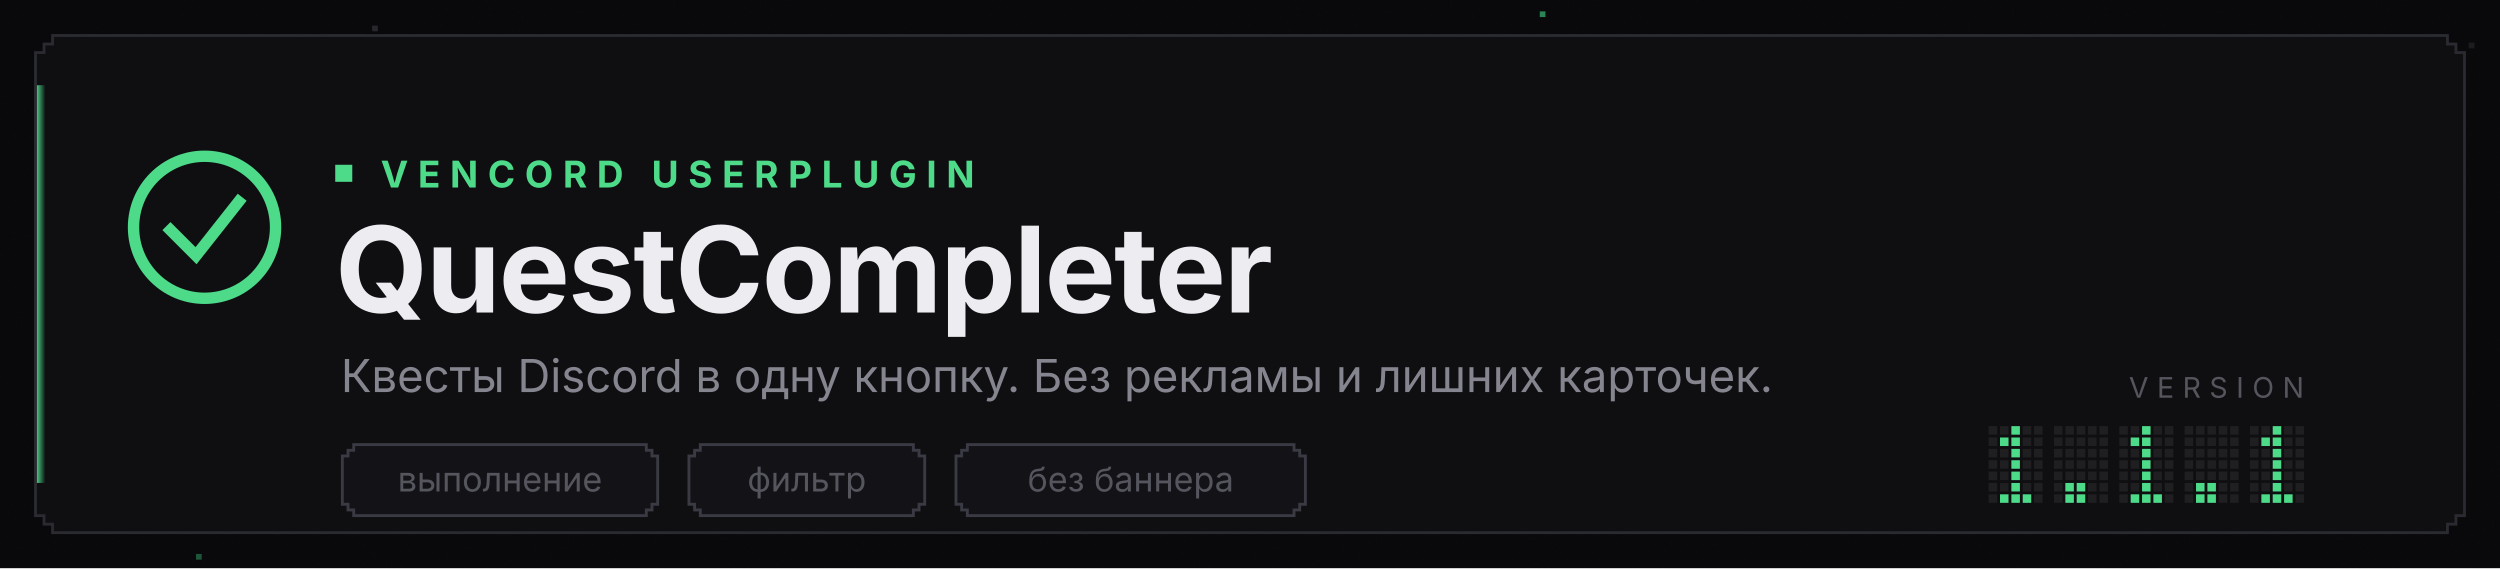
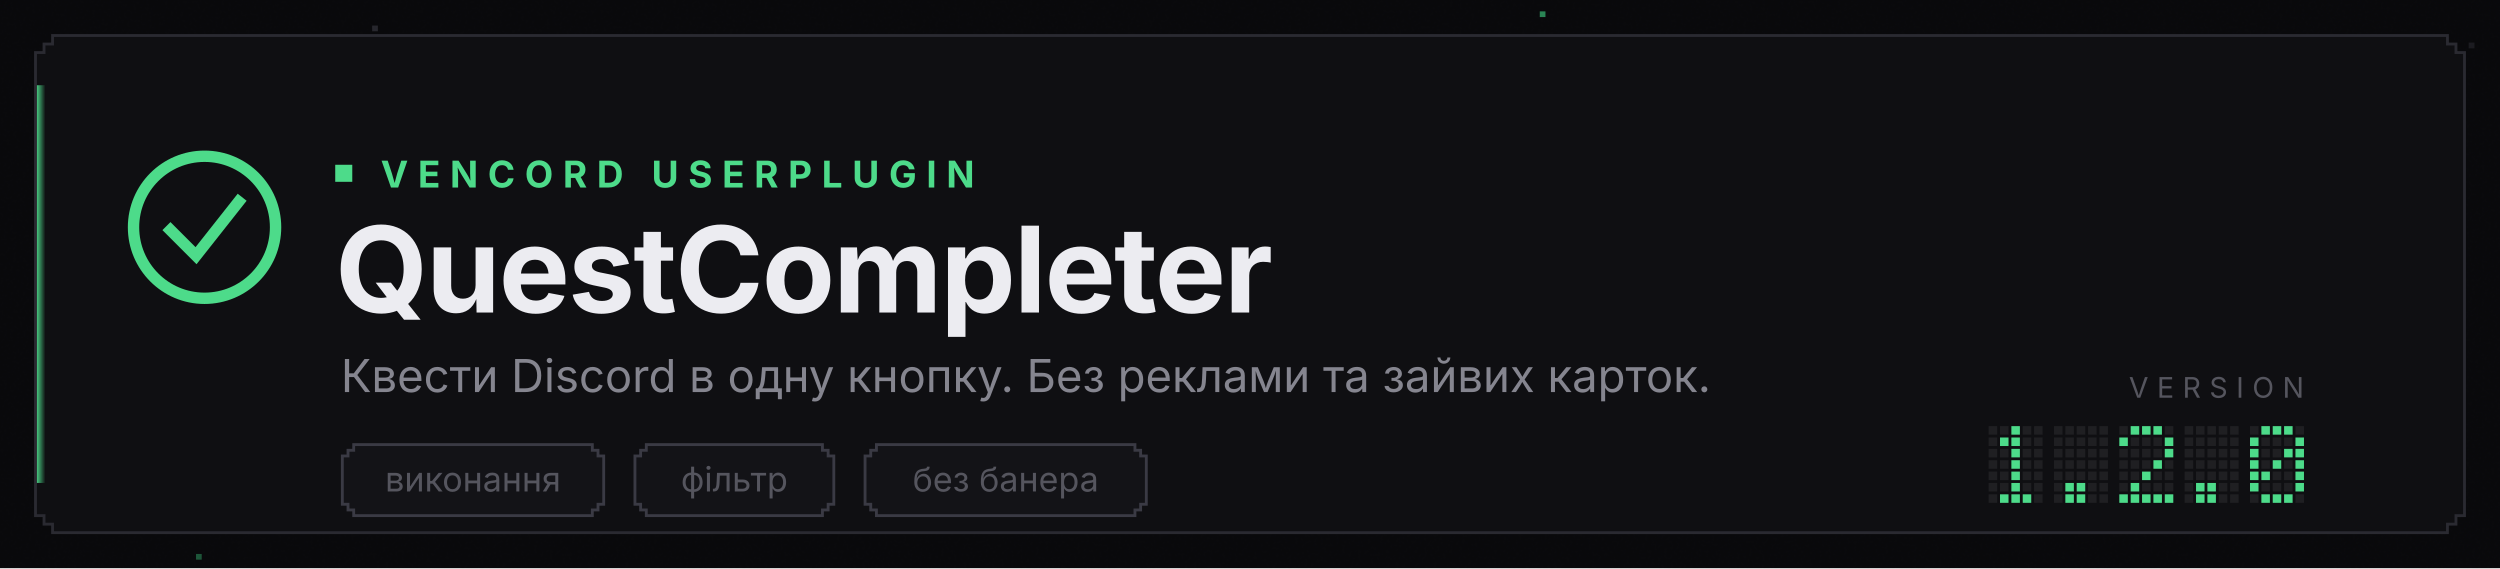
- <svg xmlns="http://www.w3.org/2000/svg" width="880" height="200" viewBox="0 0 880 200" role="img" aria-label="QuestCompleter, плагин Vencord">
+ <svg xmlns="http://www.w3.org/2000/svg" width="880" height="200" viewBox="0 0 880 200" role="img" aria-label="QuestCompleter">
  <defs>
    <filter id="grain" x="0" y="0" width="100%" height="100%">
      <feTurbulence type="fractalNoise" baseFrequency="0.9" numOctaves="2" stitchTiles="stitch" />
      <feColorMatrix values="0 0 0 0 1  0 0 0 0 1  0 0 0 0 1  0 0 0 .9 0" />
    </filter>
    <linearGradient id="fade" x1="0" y1="0" x2="1" y2="0">
      <stop offset="0" stop-color="#4ddb8a" stop-opacity="0.9" />
      <stop offset="1" stop-color="#4ddb8a" stop-opacity="0" />
    </linearGradient>
  </defs>
  <rect width="880" height="200" fill="#09090b" />
  <g>
    <rect x="524" y="61" width="2" height="2" fill="#2c2c33" opacity="0.8" />
    <rect x="590" y="105" width="2" height="2" fill="#2c2c33" opacity="0.8" />
    <rect x="69" y="195" width="2" height="2" fill="#2f9c63" opacity="0.5" />
    <rect x="869" y="15" width="2" height="2" fill="#2c2c33" opacity="0.5" />
    <rect x="66" y="133" width="2" height="2" fill="#2c2c33" opacity="0.8" />
    <rect x="650" y="16" width="2" height="2" fill="#2c2c33" opacity="0.5" />
    <rect x="181" y="175" width="2" height="2" fill="#2f9c63" opacity="0.8" />
    <rect x="131" y="9" width="2" height="2" fill="#2c2c33" opacity="0.8" />
    <rect x="756" y="160" width="2" height="2" fill="#2c2c33" opacity="0.8" />
    <rect x="35" y="69" width="2" height="2" fill="#2f9c63" opacity="0.8" />
    <rect x="338" y="61" width="2" height="2" fill="#2c2c33" opacity="0.5" />
    <rect x="766" y="111" width="2" height="2" fill="#2f9c63" opacity="0.5" />
    <rect x="504" y="83" width="2" height="2" fill="#2f9c63" opacity="0.8" />
    <rect x="527" y="71" width="2" height="2" fill="#2c2c33" opacity="0.8" />
    <rect x="352" y="114" width="2" height="2" fill="#2f9c63" opacity="0.5" />
    <rect x="519" y="104" width="2" height="2" fill="#2c2c33" opacity="0.5" />
    <rect x="398" y="19" width="2" height="2" fill="#2c2c33" opacity="0.5" />
    <rect x="109" y="167" width="2" height="2" fill="#2c2c33" opacity="0.8" />
    <rect x="816" y="51" width="2" height="2" fill="#2c2c33" opacity="0.5" />
    <rect x="554" y="134" width="2" height="2" fill="#2f9c63" opacity="0.5" />
    <rect x="542" y="4" width="2" height="2" fill="#2f9c63" opacity="0.8" />
    <rect x="672" y="86" width="2" height="2" fill="#2c2c33" opacity="0.8" />
    <rect x="225" y="60" width="2" height="2" fill="#2c2c33" opacity="0.5" />
    <rect x="522" y="15" width="2" height="2" fill="#2c2c33" opacity="0.8" />
    <rect x="395" y="37" width="2" height="2" fill="#2c2c33" opacity="0.5" />
    <rect x="197" y="91" width="2" height="2" fill="#2c2c33" opacity="0.5" />
  </g>
  <rect width="880" height="200" filter="url(#grain)" opacity="0.1" style="mix-blend-mode:overlay" />
  <polygon points="12,18 15,18 15,15 18,15 18,12 862,12 862,15 865,15 865,18 868,18 868,182 865,182 865,185 862,185 862,188 18,188 18,185 15,185 15,182 12,182" fill="#2a2a31" />
  <polygon points="13,19 16,19 16,16 19,16 19,13 861,13 861,16 864,16 864,19 867,19 867,181 864,181 864,184 861,184 861,187 19,187 19,184 16,184 16,181 13,181" fill="#0f0f12" />
  <rect x="13" y="30" width="3" height="140" fill="url(#fade)" />
  <g transform="translate(44, 52)" fill="none" stroke="#4ddb8a" stroke-width="4">
    <circle cx="28" cy="28" r="25" />
    <path d="M16 29 l9 9 l15 -19" stroke-linecap="square" stroke-linejoin="miter" />
  </g>
  <rect x="118" y="58" width="6" height="6" fill="#4ddb8a" />
  <text x="134" y="66" font-family="Inter, 'Segoe UI', system-ui, sans-serif" font-size="13" font-weight="700" fill="#4ddb8a" letter-spacing="3.4">VENCORD USERPLUGIN</text>
  <text x="118" y="110" font-family="Inter, 'Segoe UI', system-ui, sans-serif" font-size="42" font-weight="700" fill="#ececf1" letter-spacing="-0.6">QuestCompleter</text>
-   <text x="120" y="138" font-family="Inter, 'Segoe UI', system-ui, sans-serif" font-size="16" fill="#85858f">Квесты Discord в одну кнопку. Без рекламы и лишних карточек.</text>
-   <polygon points="120,160 122,160 122,158 124,158 124,156 228,156 228,158 230,158 230,160 232,160 232,178 230,178 230,180 228,180 228,182 124,182 124,180 122,180 122,178 120,178" fill="#3a3a44" />
-   <polygon points="121,161 123,161 123,159 125,159 125,157 227,157 227,159 229,159 229,161 231,161 231,177 229,177 229,179 227,179 227,181 125,181 125,179 123,179 123,177 121,177" fill="#131317" />
-   <text x="176" y="173" text-anchor="middle" font-family="Inter, 'Segoe UI', system-ui, sans-serif" font-size="12" fill="#55555e">выполнение</text>
-   <polygon points="242,160 244,160 244,158 246,158 246,156 322,156 322,158 324,158 324,160 326,160 326,178 324,178 324,180 322,180 322,182 246,182 246,180 244,180 244,178 242,178" fill="#3a3a44" />
-   <polygon points="243,161 245,161 245,159 247,159 247,157 321,157 321,159 323,159 323,161 325,161 325,177 323,177 323,179 321,179 321,181 247,181 247,179 245,179 245,177 243,177" fill="#131317" />
-   <text x="284" y="173" text-anchor="middle" font-family="Inter, 'Segoe UI', system-ui, sans-serif" font-size="12" fill="#55555e">фильтр</text>
-   <polygon points="336,160 338,160 338,158 340,158 340,156 456,156 456,158 458,158 458,160 460,160 460,178 458,178 458,180 456,180 456,182 340,182 340,180 338,180 338,178 336,178" fill="#3a3a44" />
-   <polygon points="337,161 339,161 339,159 341,159 341,157 455,157 455,159 457,159 457,161 459,161 459,177 457,177 457,179 455,179 455,181 341,181 341,179 339,179 339,177 337,177" fill="#131317" />
-   <text x="398" y="173" text-anchor="middle" font-family="Inter, 'Segoe UI', system-ui, sans-serif" font-size="12" fill="#55555e">без баннера</text>
+   <text x="120" y="138" font-family="Inter, 'Segoe UI', system-ui, sans-serif" font-size="16" fill="#85858f">Квести Discord в одну кнопку. Без реклами та зайвих карток.</text>
+   <polygon points="120,160 122,160 122,158 124,158 124,156 209,156 209,158 211,158 211,160 213,160 213,178 211,178 211,180 209,180 209,182 124,182 124,180 122,180 122,178 120,178" fill="#3a3a44" />
+   <polygon points="121,161 123,161 123,159 125,159 125,157 208,157 208,159 210,159 210,161 212,161 212,177 210,177 210,179 208,179 208,181 125,181 125,179 123,179 123,177 121,177" fill="#131317" />
+   <text x="166.5" y="173" text-anchor="middle" font-family="Inter, 'Segoe UI', system-ui, sans-serif" font-size="12" fill="#55555e">виконання</text>
+   <polygon points="223,160 225,160 225,158 227,158 227,156 290,156 290,158 292,158 292,160 294,160 294,178 292,178 292,180 290,180 290,182 227,182 227,180 225,180 225,178 223,178" fill="#3a3a44" />
+   <polygon points="224,161 226,161 226,159 228,159 228,157 289,157 289,159 291,159 291,161 293,161 293,177 291,177 291,179 289,179 289,181 228,181 228,179 226,179 226,177 224,177" fill="#131317" />
+   <text x="258.5" y="173" text-anchor="middle" font-family="Inter, 'Segoe UI', system-ui, sans-serif" font-size="12" fill="#55555e">фільтр</text>
+   <polygon points="304,160 306,160 306,158 308,158 308,156 400,156 400,158 402,158 402,160 404,160 404,178 402,178 402,180 400,180 400,182 308,182 308,180 306,180 306,178 304,178" fill="#3a3a44" />
+   <polygon points="305,161 307,161 307,159 309,159 309,157 399,157 399,159 401,159 401,161 403,161 403,177 401,177 401,179 399,179 399,181 309,181 309,179 307,179 307,177 305,177" fill="#131317" />
+   <text x="354" y="173" text-anchor="middle" font-family="Inter, 'Segoe UI', system-ui, sans-serif" font-size="12" fill="#55555e">без банера</text>
  <text x="811" y="140" text-anchor="end" font-family="Inter, 'Segoe UI', system-ui, sans-serif" font-size="10" fill="#55555e" letter-spacing="3">VERSION</text>
  <rect x="700" y="150" width="3" height="3" fill="rgba(255,255,255,.07)" />
  <rect x="704" y="150" width="3" height="3" fill="rgba(255,255,255,.07)" />
  <rect x="708" y="150" width="3" height="3" fill="#4ddb8a" />
  <rect x="712" y="150" width="3" height="3" fill="rgba(255,255,255,.07)" />
  <rect x="716" y="150" width="3" height="3" fill="rgba(255,255,255,.07)" />
  <rect x="700" y="154" width="3" height="3" fill="rgba(255,255,255,.07)" />
  <rect x="704" y="154" width="3" height="3" fill="#4ddb8a" />
  <rect x="708" y="154" width="3" height="3" fill="#4ddb8a" />
  <rect x="712" y="154" width="3" height="3" fill="rgba(255,255,255,.07)" />
  <rect x="716" y="154" width="3" height="3" fill="rgba(255,255,255,.07)" />
  <rect x="700" y="158" width="3" height="3" fill="rgba(255,255,255,.07)" />
  <rect x="704" y="158" width="3" height="3" fill="rgba(255,255,255,.07)" />
  <rect x="708" y="158" width="3" height="3" fill="#4ddb8a" />
  <rect x="712" y="158" width="3" height="3" fill="rgba(255,255,255,.07)" />
  <rect x="716" y="158" width="3" height="3" fill="rgba(255,255,255,.07)" />
  <rect x="700" y="162" width="3" height="3" fill="rgba(255,255,255,.07)" />
  <rect x="704" y="162" width="3" height="3" fill="rgba(255,255,255,.07)" />
  <rect x="708" y="162" width="3" height="3" fill="#4ddb8a" />
  <rect x="712" y="162" width="3" height="3" fill="rgba(255,255,255,.07)" />
  <rect x="716" y="162" width="3" height="3" fill="rgba(255,255,255,.07)" />
  <rect x="700" y="166" width="3" height="3" fill="rgba(255,255,255,.07)" />
  <rect x="704" y="166" width="3" height="3" fill="rgba(255,255,255,.07)" />
  <rect x="708" y="166" width="3" height="3" fill="#4ddb8a" />
  <rect x="712" y="166" width="3" height="3" fill="rgba(255,255,255,.07)" />
  <rect x="716" y="166" width="3" height="3" fill="rgba(255,255,255,.07)" />
  <rect x="700" y="170" width="3" height="3" fill="rgba(255,255,255,.07)" />
  <rect x="704" y="170" width="3" height="3" fill="rgba(255,255,255,.07)" />
  <rect x="708" y="170" width="3" height="3" fill="#4ddb8a" />
  <rect x="712" y="170" width="3" height="3" fill="rgba(255,255,255,.07)" />
  <rect x="716" y="170" width="3" height="3" fill="rgba(255,255,255,.07)" />
  <rect x="700" y="174" width="3" height="3" fill="rgba(255,255,255,.07)" />
  <rect x="704" y="174" width="3" height="3" fill="#4ddb8a" />
  <rect x="708" y="174" width="3" height="3" fill="#4ddb8a" />
  <rect x="712" y="174" width="3" height="3" fill="#4ddb8a" />
  <rect x="716" y="174" width="3" height="3" fill="rgba(255,255,255,.07)" />
  <rect x="723" y="150" width="3" height="3" fill="rgba(255,255,255,.07)" />
  <rect x="727" y="150" width="3" height="3" fill="rgba(255,255,255,.07)" />
  <rect x="731" y="150" width="3" height="3" fill="rgba(255,255,255,.07)" />
  <rect x="735" y="150" width="3" height="3" fill="rgba(255,255,255,.07)" />
  <rect x="739" y="150" width="3" height="3" fill="rgba(255,255,255,.07)" />
  <rect x="723" y="154" width="3" height="3" fill="rgba(255,255,255,.07)" />
  <rect x="727" y="154" width="3" height="3" fill="rgba(255,255,255,.07)" />
  <rect x="731" y="154" width="3" height="3" fill="rgba(255,255,255,.07)" />
  <rect x="735" y="154" width="3" height="3" fill="rgba(255,255,255,.07)" />
  <rect x="739" y="154" width="3" height="3" fill="rgba(255,255,255,.07)" />
  <rect x="723" y="158" width="3" height="3" fill="rgba(255,255,255,.07)" />
  <rect x="727" y="158" width="3" height="3" fill="rgba(255,255,255,.07)" />
  <rect x="731" y="158" width="3" height="3" fill="rgba(255,255,255,.07)" />
  <rect x="735" y="158" width="3" height="3" fill="rgba(255,255,255,.07)" />
  <rect x="739" y="158" width="3" height="3" fill="rgba(255,255,255,.07)" />
  <rect x="723" y="162" width="3" height="3" fill="rgba(255,255,255,.07)" />
  <rect x="727" y="162" width="3" height="3" fill="rgba(255,255,255,.07)" />
  <rect x="731" y="162" width="3" height="3" fill="rgba(255,255,255,.07)" />
  <rect x="735" y="162" width="3" height="3" fill="rgba(255,255,255,.07)" />
  <rect x="739" y="162" width="3" height="3" fill="rgba(255,255,255,.07)" />
  <rect x="723" y="166" width="3" height="3" fill="rgba(255,255,255,.07)" />
  <rect x="727" y="166" width="3" height="3" fill="rgba(255,255,255,.07)" />
  <rect x="731" y="166" width="3" height="3" fill="rgba(255,255,255,.07)" />
  <rect x="735" y="166" width="3" height="3" fill="rgba(255,255,255,.07)" />
  <rect x="739" y="166" width="3" height="3" fill="rgba(255,255,255,.07)" />
  <rect x="723" y="170" width="3" height="3" fill="rgba(255,255,255,.07)" />
  <rect x="727" y="170" width="3" height="3" fill="#4ddb8a" />
  <rect x="731" y="170" width="3" height="3" fill="#4ddb8a" />
  <rect x="735" y="170" width="3" height="3" fill="rgba(255,255,255,.07)" />
  <rect x="739" y="170" width="3" height="3" fill="rgba(255,255,255,.07)" />
  <rect x="723" y="174" width="3" height="3" fill="rgba(255,255,255,.07)" />
  <rect x="727" y="174" width="3" height="3" fill="#4ddb8a" />
  <rect x="731" y="174" width="3" height="3" fill="#4ddb8a" />
  <rect x="735" y="174" width="3" height="3" fill="rgba(255,255,255,.07)" />
  <rect x="739" y="174" width="3" height="3" fill="rgba(255,255,255,.07)" />
  <rect x="746" y="150" width="3" height="3" fill="rgba(255,255,255,.07)" />
-   <rect x="750" y="150" width="3" height="3" fill="rgba(255,255,255,.07)" />
+   <rect x="750" y="150" width="3" height="3" fill="#4ddb8a" />
  <rect x="754" y="150" width="3" height="3" fill="#4ddb8a" />
-   <rect x="758" y="150" width="3" height="3" fill="rgba(255,255,255,.07)" />
+   <rect x="758" y="150" width="3" height="3" fill="#4ddb8a" />
  <rect x="762" y="150" width="3" height="3" fill="rgba(255,255,255,.07)" />
-   <rect x="746" y="154" width="3" height="3" fill="rgba(255,255,255,.07)" />
-   <rect x="750" y="154" width="3" height="3" fill="#4ddb8a" />
-   <rect x="754" y="154" width="3" height="3" fill="#4ddb8a" />
+   <rect x="746" y="154" width="3" height="3" fill="#4ddb8a" />
+   <rect x="750" y="154" width="3" height="3" fill="rgba(255,255,255,.07)" />
+   <rect x="754" y="154" width="3" height="3" fill="rgba(255,255,255,.07)" />
  <rect x="758" y="154" width="3" height="3" fill="rgba(255,255,255,.07)" />
-   <rect x="762" y="154" width="3" height="3" fill="rgba(255,255,255,.07)" />
+   <rect x="762" y="154" width="3" height="3" fill="#4ddb8a" />
  <rect x="746" y="158" width="3" height="3" fill="rgba(255,255,255,.07)" />
  <rect x="750" y="158" width="3" height="3" fill="rgba(255,255,255,.07)" />
-   <rect x="754" y="158" width="3" height="3" fill="#4ddb8a" />
+   <rect x="754" y="158" width="3" height="3" fill="rgba(255,255,255,.07)" />
  <rect x="758" y="158" width="3" height="3" fill="rgba(255,255,255,.07)" />
-   <rect x="762" y="158" width="3" height="3" fill="rgba(255,255,255,.07)" />
+   <rect x="762" y="158" width="3" height="3" fill="#4ddb8a" />
  <rect x="746" y="162" width="3" height="3" fill="rgba(255,255,255,.07)" />
  <rect x="750" y="162" width="3" height="3" fill="rgba(255,255,255,.07)" />
-   <rect x="754" y="162" width="3" height="3" fill="#4ddb8a" />
-   <rect x="758" y="162" width="3" height="3" fill="rgba(255,255,255,.07)" />
+   <rect x="754" y="162" width="3" height="3" fill="rgba(255,255,255,.07)" />
+   <rect x="758" y="162" width="3" height="3" fill="#4ddb8a" />
  <rect x="762" y="162" width="3" height="3" fill="rgba(255,255,255,.07)" />
  <rect x="746" y="166" width="3" height="3" fill="rgba(255,255,255,.07)" />
  <rect x="750" y="166" width="3" height="3" fill="rgba(255,255,255,.07)" />
  <rect x="754" y="166" width="3" height="3" fill="#4ddb8a" />
  <rect x="758" y="166" width="3" height="3" fill="rgba(255,255,255,.07)" />
  <rect x="762" y="166" width="3" height="3" fill="rgba(255,255,255,.07)" />
  <rect x="746" y="170" width="3" height="3" fill="rgba(255,255,255,.07)" />
-   <rect x="750" y="170" width="3" height="3" fill="rgba(255,255,255,.07)" />
-   <rect x="754" y="170" width="3" height="3" fill="#4ddb8a" />
+   <rect x="750" y="170" width="3" height="3" fill="#4ddb8a" />
+   <rect x="754" y="170" width="3" height="3" fill="rgba(255,255,255,.07)" />
  <rect x="758" y="170" width="3" height="3" fill="rgba(255,255,255,.07)" />
  <rect x="762" y="170" width="3" height="3" fill="rgba(255,255,255,.07)" />
-   <rect x="746" y="174" width="3" height="3" fill="rgba(255,255,255,.07)" />
+   <rect x="746" y="174" width="3" height="3" fill="#4ddb8a" />
  <rect x="750" y="174" width="3" height="3" fill="#4ddb8a" />
  <rect x="754" y="174" width="3" height="3" fill="#4ddb8a" />
  <rect x="758" y="174" width="3" height="3" fill="#4ddb8a" />
-   <rect x="762" y="174" width="3" height="3" fill="rgba(255,255,255,.07)" />
+   <rect x="762" y="174" width="3" height="3" fill="#4ddb8a" />
  <rect x="769" y="150" width="3" height="3" fill="rgba(255,255,255,.07)" />
  <rect x="773" y="150" width="3" height="3" fill="rgba(255,255,255,.07)" />
  <rect x="777" y="150" width="3" height="3" fill="rgba(255,255,255,.07)" />
  <rect x="781" y="150" width="3" height="3" fill="rgba(255,255,255,.07)" />
  <rect x="785" y="150" width="3" height="3" fill="rgba(255,255,255,.07)" />
  <rect x="769" y="154" width="3" height="3" fill="rgba(255,255,255,.07)" />
  <rect x="773" y="154" width="3" height="3" fill="rgba(255,255,255,.07)" />
  <rect x="777" y="154" width="3" height="3" fill="rgba(255,255,255,.07)" />
  <rect x="781" y="154" width="3" height="3" fill="rgba(255,255,255,.07)" />
  <rect x="785" y="154" width="3" height="3" fill="rgba(255,255,255,.07)" />
  <rect x="769" y="158" width="3" height="3" fill="rgba(255,255,255,.07)" />
  <rect x="773" y="158" width="3" height="3" fill="rgba(255,255,255,.07)" />
  <rect x="777" y="158" width="3" height="3" fill="rgba(255,255,255,.07)" />
  <rect x="781" y="158" width="3" height="3" fill="rgba(255,255,255,.07)" />
  <rect x="785" y="158" width="3" height="3" fill="rgba(255,255,255,.07)" />
  <rect x="769" y="162" width="3" height="3" fill="rgba(255,255,255,.07)" />
  <rect x="773" y="162" width="3" height="3" fill="rgba(255,255,255,.07)" />
  <rect x="777" y="162" width="3" height="3" fill="rgba(255,255,255,.07)" />
  <rect x="781" y="162" width="3" height="3" fill="rgba(255,255,255,.07)" />
  <rect x="785" y="162" width="3" height="3" fill="rgba(255,255,255,.07)" />
  <rect x="769" y="166" width="3" height="3" fill="rgba(255,255,255,.07)" />
  <rect x="773" y="166" width="3" height="3" fill="rgba(255,255,255,.07)" />
  <rect x="777" y="166" width="3" height="3" fill="rgba(255,255,255,.07)" />
  <rect x="781" y="166" width="3" height="3" fill="rgba(255,255,255,.07)" />
  <rect x="785" y="166" width="3" height="3" fill="rgba(255,255,255,.07)" />
  <rect x="769" y="170" width="3" height="3" fill="rgba(255,255,255,.07)" />
  <rect x="773" y="170" width="3" height="3" fill="#4ddb8a" />
  <rect x="777" y="170" width="3" height="3" fill="#4ddb8a" />
  <rect x="781" y="170" width="3" height="3" fill="rgba(255,255,255,.07)" />
  <rect x="785" y="170" width="3" height="3" fill="rgba(255,255,255,.07)" />
  <rect x="769" y="174" width="3" height="3" fill="rgba(255,255,255,.07)" />
  <rect x="773" y="174" width="3" height="3" fill="#4ddb8a" />
  <rect x="777" y="174" width="3" height="3" fill="#4ddb8a" />
  <rect x="781" y="174" width="3" height="3" fill="rgba(255,255,255,.07)" />
  <rect x="785" y="174" width="3" height="3" fill="rgba(255,255,255,.07)" />
  <rect x="792" y="150" width="3" height="3" fill="rgba(255,255,255,.07)" />
-   <rect x="796" y="150" width="3" height="3" fill="rgba(255,255,255,.07)" />
+   <rect x="796" y="150" width="3" height="3" fill="#4ddb8a" />
  <rect x="800" y="150" width="3" height="3" fill="#4ddb8a" />
-   <rect x="804" y="150" width="3" height="3" fill="rgba(255,255,255,.07)" />
+   <rect x="804" y="150" width="3" height="3" fill="#4ddb8a" />
  <rect x="808" y="150" width="3" height="3" fill="rgba(255,255,255,.07)" />
-   <rect x="792" y="154" width="3" height="3" fill="rgba(255,255,255,.07)" />
-   <rect x="796" y="154" width="3" height="3" fill="#4ddb8a" />
-   <rect x="800" y="154" width="3" height="3" fill="#4ddb8a" />
+   <rect x="792" y="154" width="3" height="3" fill="#4ddb8a" />
+   <rect x="796" y="154" width="3" height="3" fill="rgba(255,255,255,.07)" />
+   <rect x="800" y="154" width="3" height="3" fill="rgba(255,255,255,.07)" />
  <rect x="804" y="154" width="3" height="3" fill="rgba(255,255,255,.07)" />
-   <rect x="808" y="154" width="3" height="3" fill="rgba(255,255,255,.07)" />
-   <rect x="792" y="158" width="3" height="3" fill="rgba(255,255,255,.07)" />
+   <rect x="808" y="154" width="3" height="3" fill="#4ddb8a" />
+   <rect x="792" y="158" width="3" height="3" fill="#4ddb8a" />
  <rect x="796" y="158" width="3" height="3" fill="rgba(255,255,255,.07)" />
-   <rect x="800" y="158" width="3" height="3" fill="#4ddb8a" />
-   <rect x="804" y="158" width="3" height="3" fill="rgba(255,255,255,.07)" />
-   <rect x="808" y="158" width="3" height="3" fill="rgba(255,255,255,.07)" />
-   <rect x="792" y="162" width="3" height="3" fill="rgba(255,255,255,.07)" />
+   <rect x="800" y="158" width="3" height="3" fill="rgba(255,255,255,.07)" />
+   <rect x="804" y="158" width="3" height="3" fill="#4ddb8a" />
+   <rect x="808" y="158" width="3" height="3" fill="#4ddb8a" />
+   <rect x="792" y="162" width="3" height="3" fill="#4ddb8a" />
  <rect x="796" y="162" width="3" height="3" fill="rgba(255,255,255,.07)" />
  <rect x="800" y="162" width="3" height="3" fill="#4ddb8a" />
  <rect x="804" y="162" width="3" height="3" fill="rgba(255,255,255,.07)" />
-   <rect x="808" y="162" width="3" height="3" fill="rgba(255,255,255,.07)" />
-   <rect x="792" y="166" width="3" height="3" fill="rgba(255,255,255,.07)" />
-   <rect x="796" y="166" width="3" height="3" fill="rgba(255,255,255,.07)" />
-   <rect x="800" y="166" width="3" height="3" fill="#4ddb8a" />
+   <rect x="808" y="162" width="3" height="3" fill="#4ddb8a" />
+   <rect x="792" y="166" width="3" height="3" fill="#4ddb8a" />
+   <rect x="796" y="166" width="3" height="3" fill="#4ddb8a" />
+   <rect x="800" y="166" width="3" height="3" fill="rgba(255,255,255,.07)" />
  <rect x="804" y="166" width="3" height="3" fill="rgba(255,255,255,.07)" />
-   <rect x="808" y="166" width="3" height="3" fill="rgba(255,255,255,.07)" />
-   <rect x="792" y="170" width="3" height="3" fill="rgba(255,255,255,.07)" />
+   <rect x="808" y="166" width="3" height="3" fill="#4ddb8a" />
+   <rect x="792" y="170" width="3" height="3" fill="#4ddb8a" />
  <rect x="796" y="170" width="3" height="3" fill="rgba(255,255,255,.07)" />
-   <rect x="800" y="170" width="3" height="3" fill="#4ddb8a" />
+   <rect x="800" y="170" width="3" height="3" fill="rgba(255,255,255,.07)" />
  <rect x="804" y="170" width="3" height="3" fill="rgba(255,255,255,.07)" />
-   <rect x="808" y="170" width="3" height="3" fill="rgba(255,255,255,.07)" />
+   <rect x="808" y="170" width="3" height="3" fill="#4ddb8a" />
  <rect x="792" y="174" width="3" height="3" fill="rgba(255,255,255,.07)" />
  <rect x="796" y="174" width="3" height="3" fill="#4ddb8a" />
  <rect x="800" y="174" width="3" height="3" fill="#4ddb8a" />
  <rect x="804" y="174" width="3" height="3" fill="#4ddb8a" />
  <rect x="808" y="174" width="3" height="3" fill="rgba(255,255,255,.07)" />
</svg>
